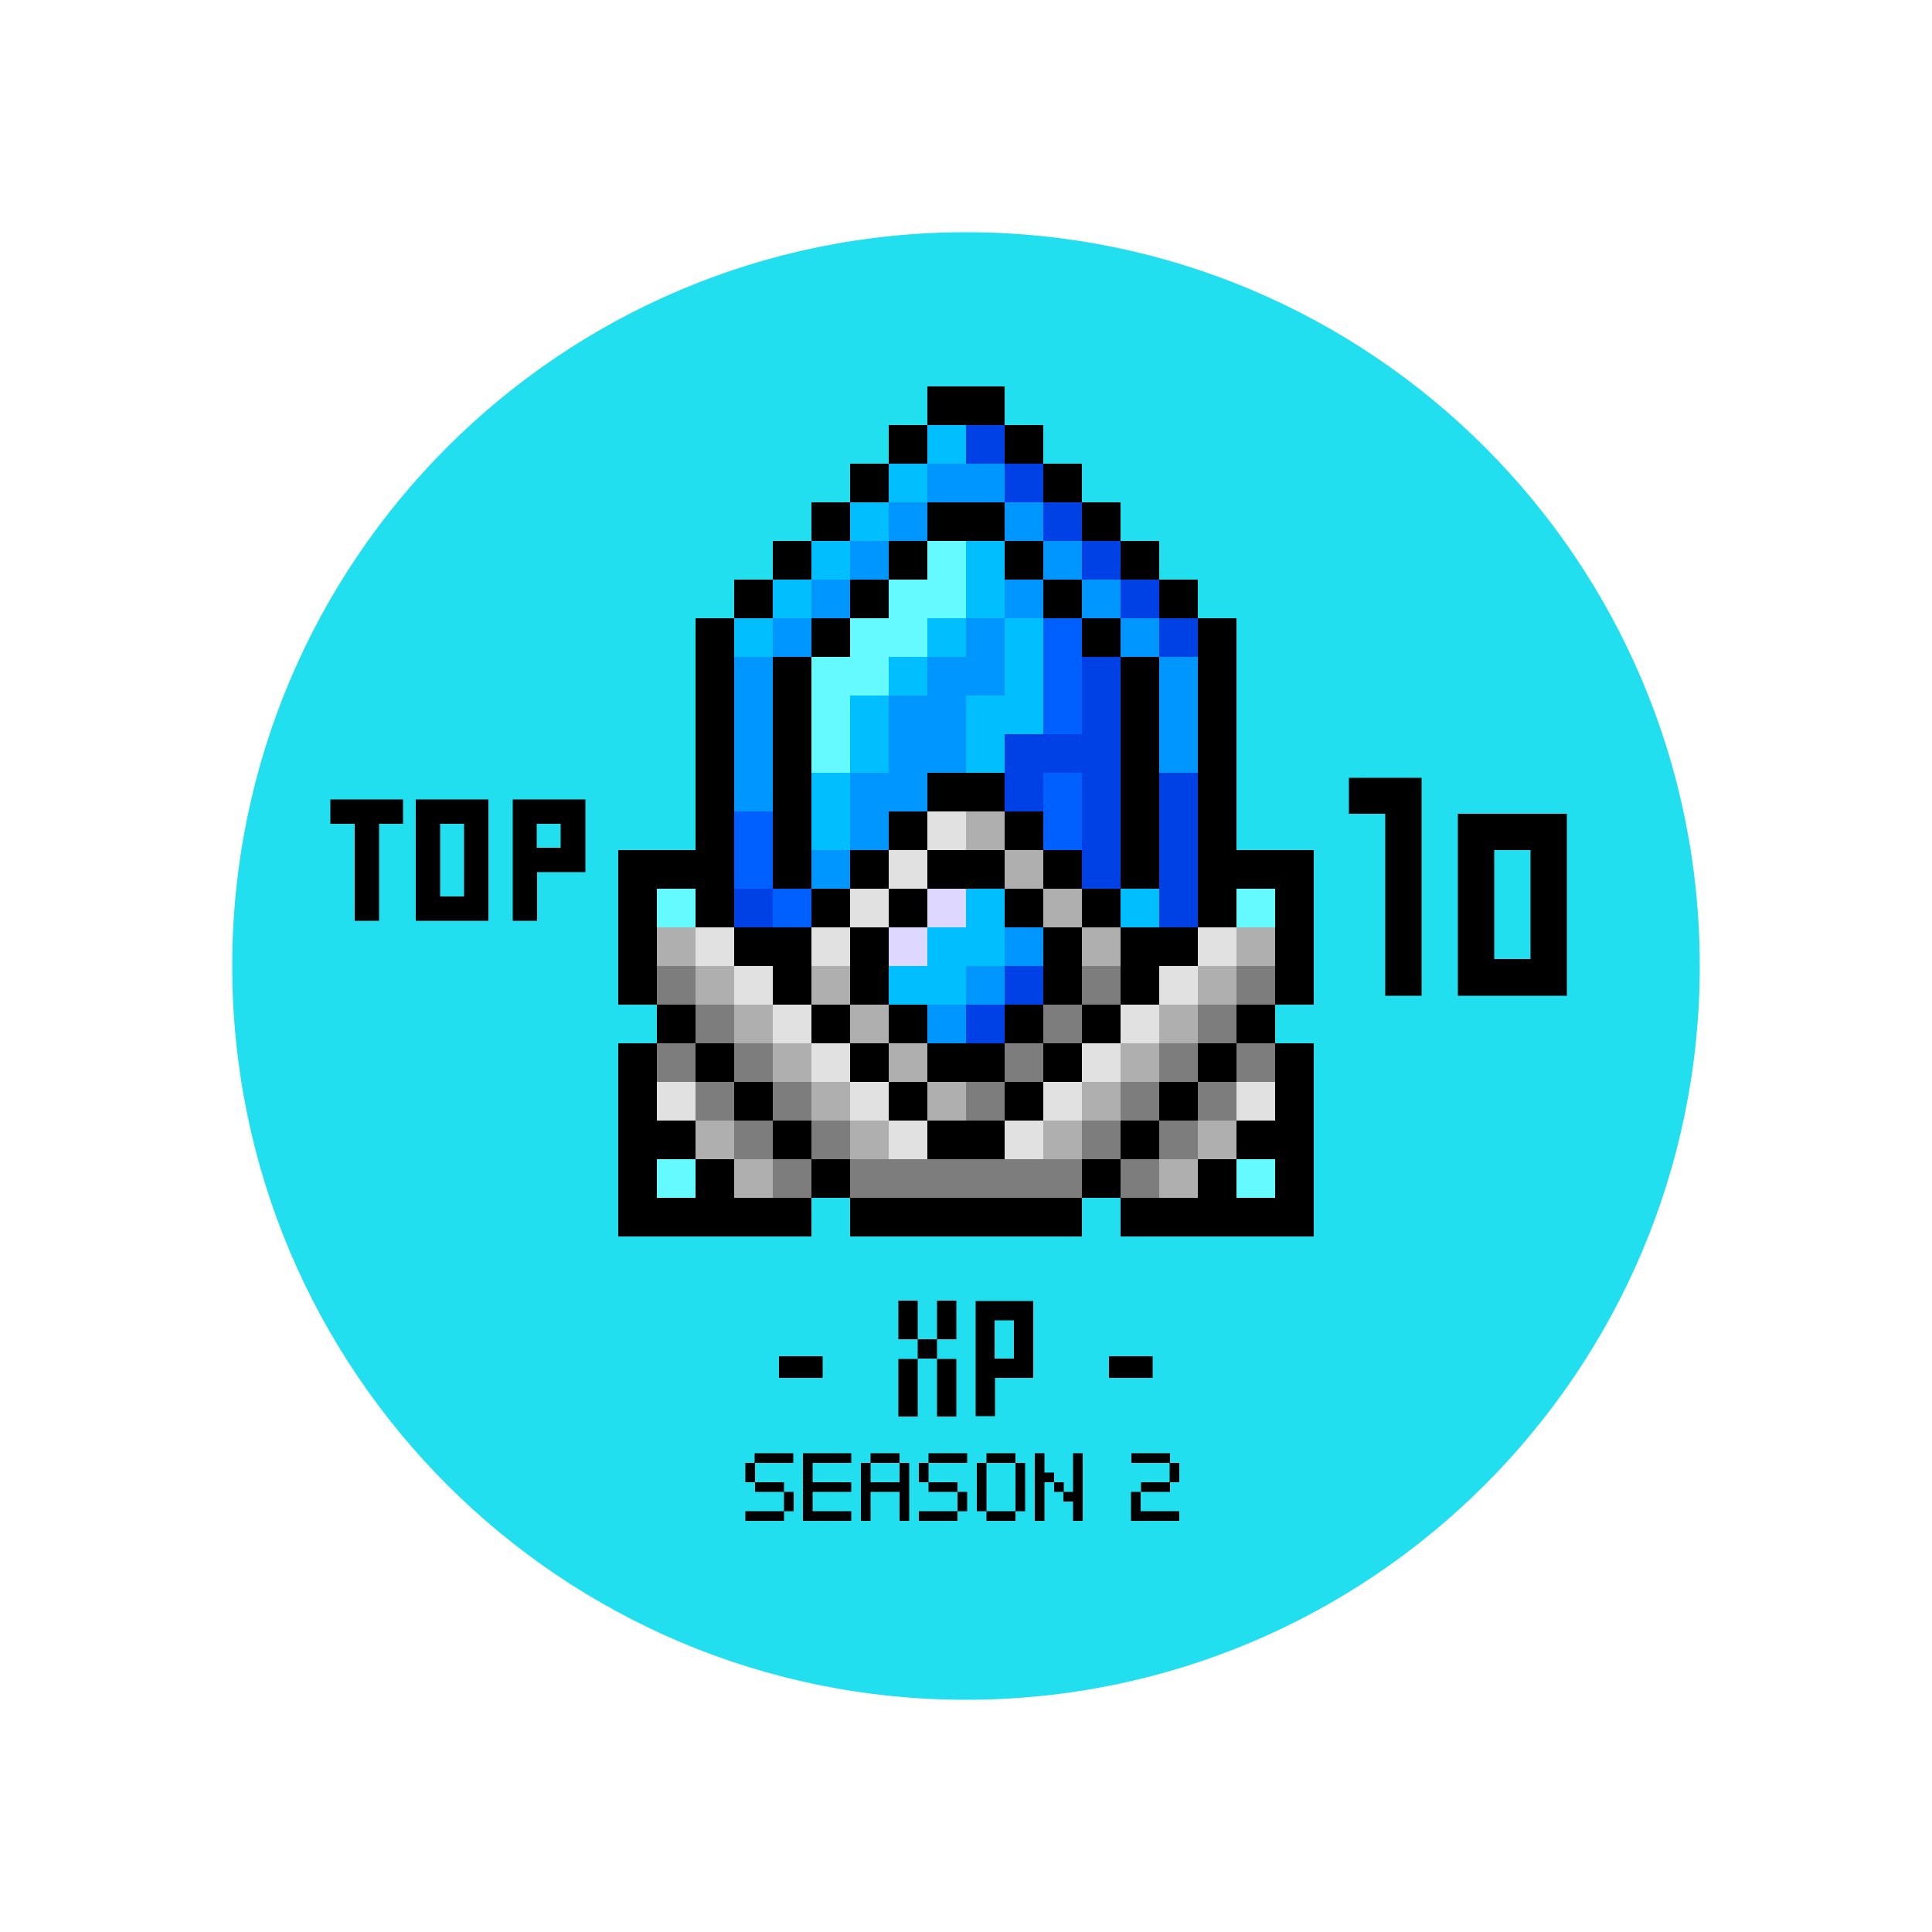
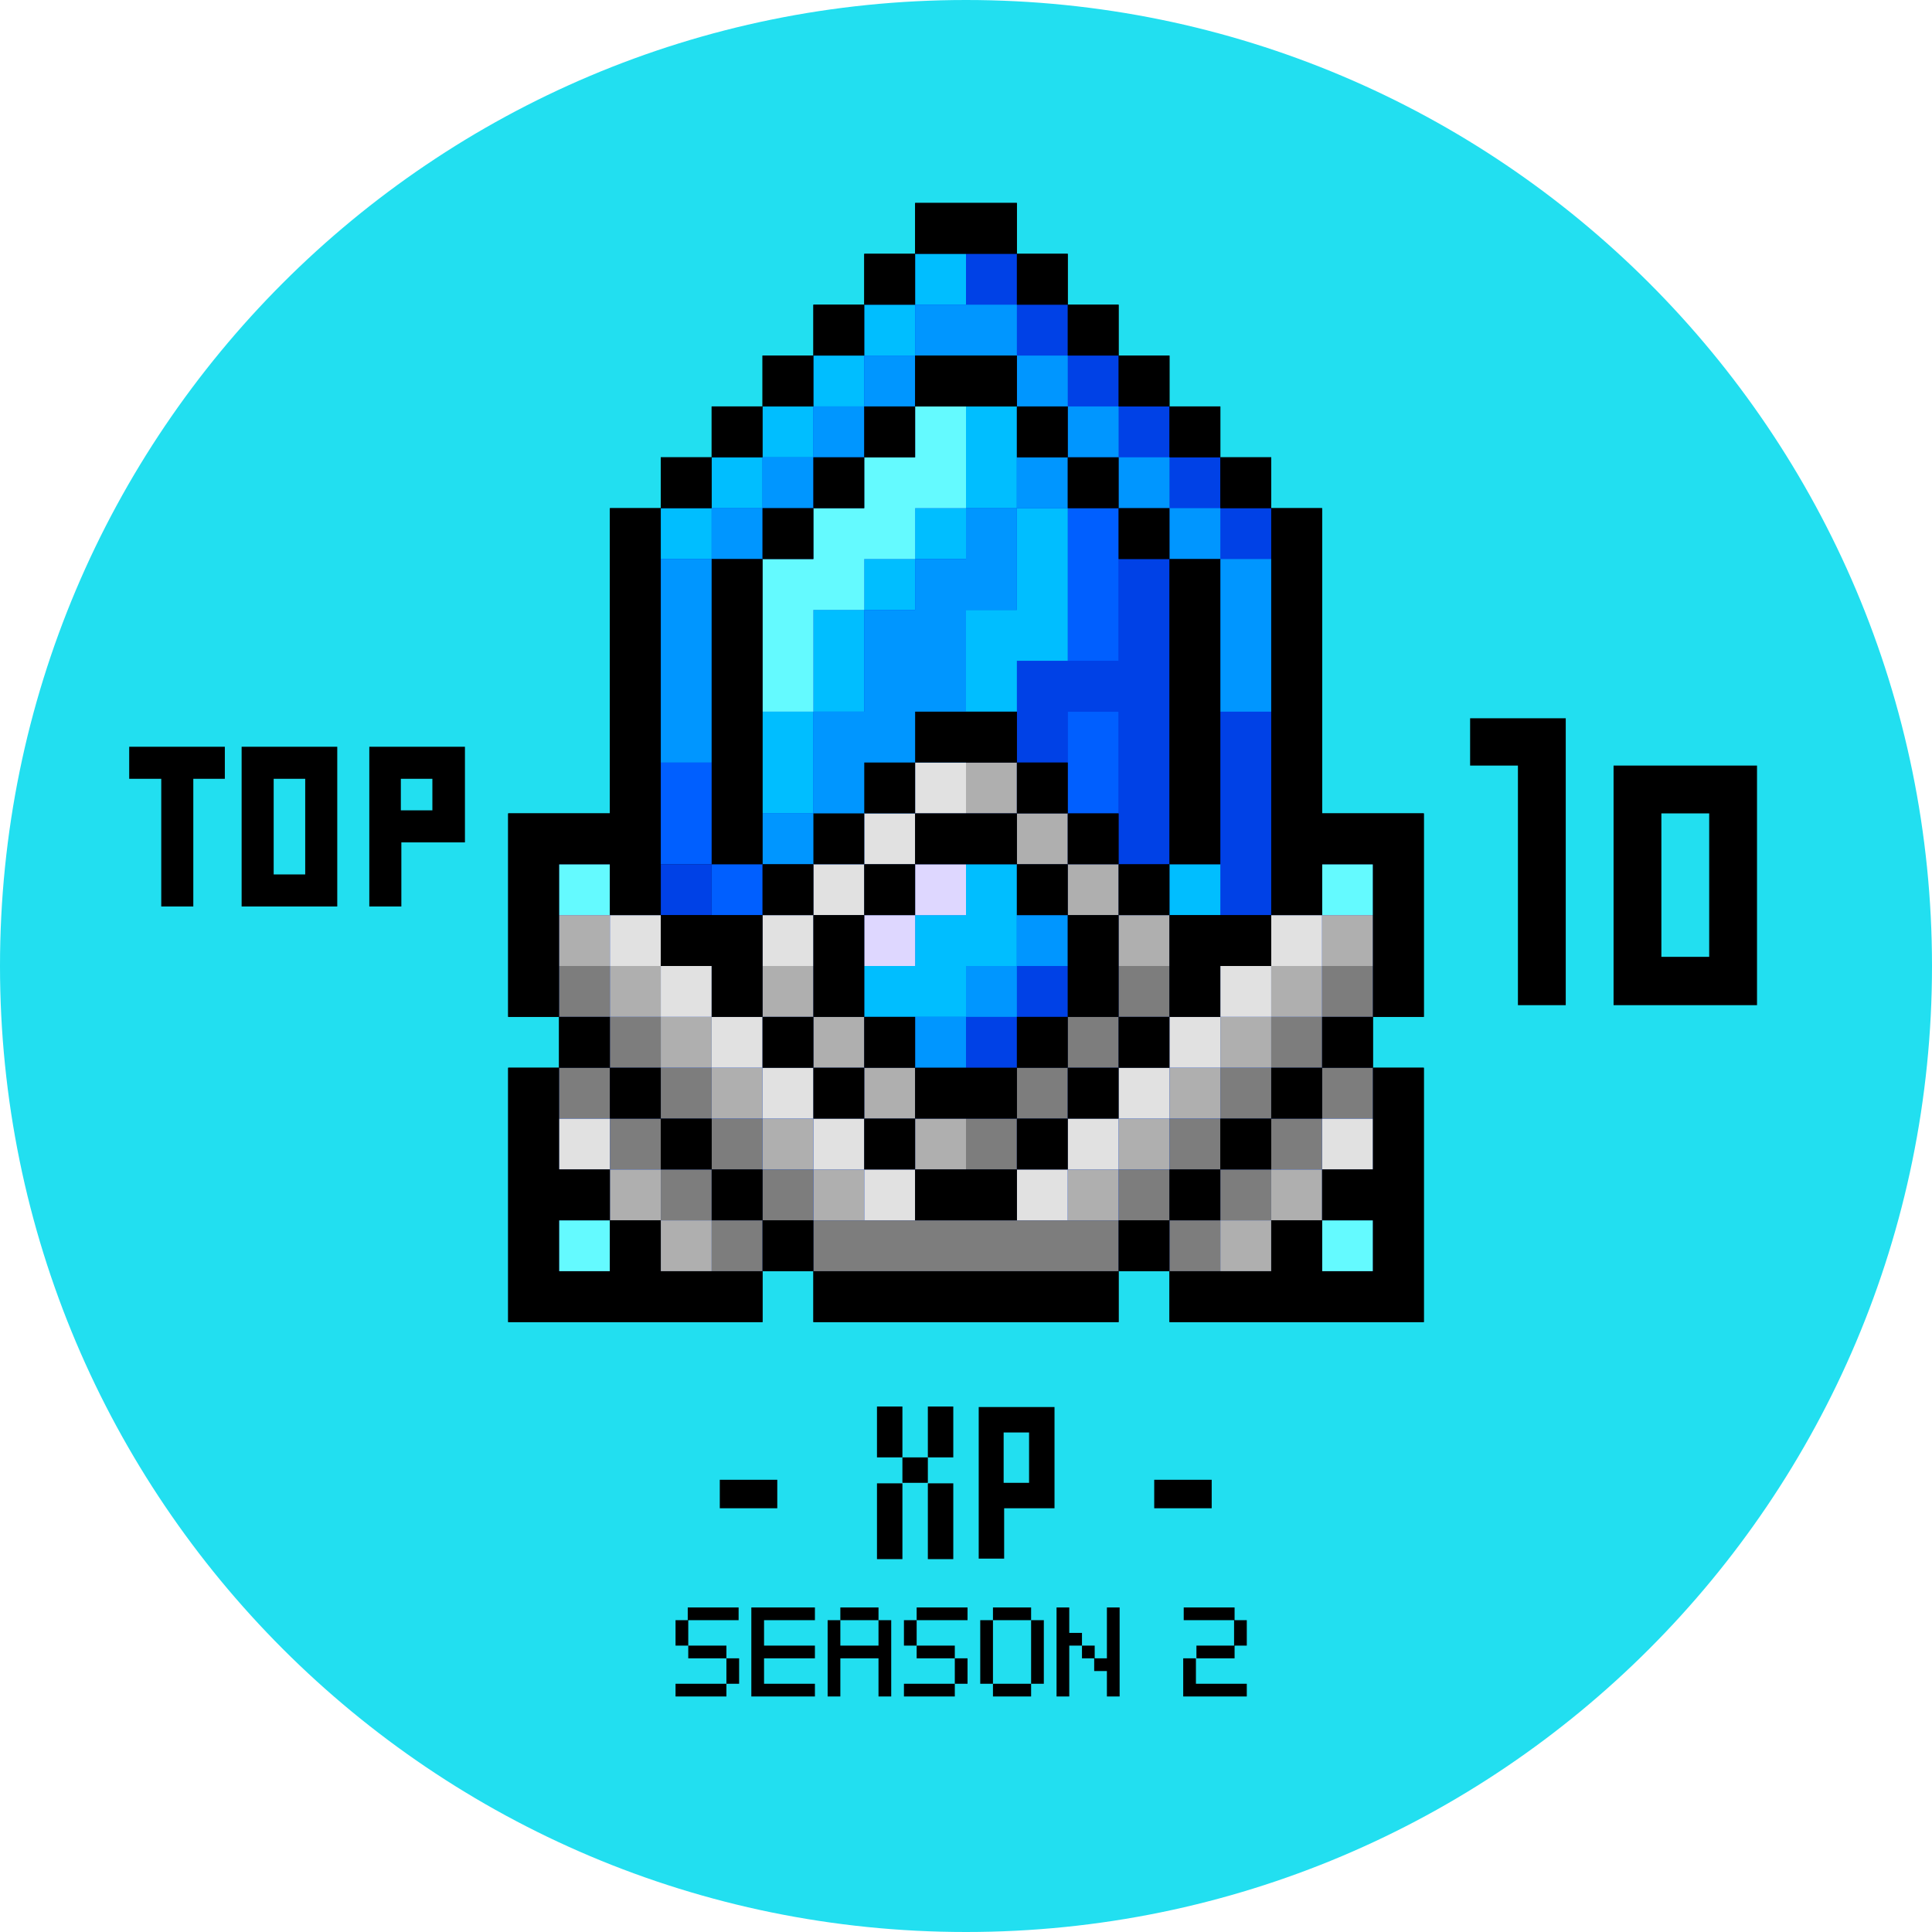
- <svg xmlns="http://www.w3.org/2000/svg" viewBox="0 0 500 500">
-   <circle cx="250" cy="250" r="189.9" fill="#22dff0" />
-   <path d="M195.4 378.6v5h-2.5v-5h2.5zm-2.5 12.5h10v2.5h-10v-2.5zm12.4-12.5h-10v-2.5h10v2.5zm-9.9 7.5v-2.5h7.5v2.5h-7.5zm7.5 5v-5h2.5v5h-2.5zm7.4-12.5v5h10v2.5h-10v5h10v2.5h-12.5v-17.5h12.5v2.5h-10zm25 0v15h-2.5v-7.5h-7.5v7.5h-2.5v-15h2.5v5h7.5v-5h2.5zm-2.5 0h-7.5v-2.5h7.5v2.5zm7.5 0v5h-2.5v-5h2.5zm-2.5 12.5h10v2.5h-10v-2.5zm12.5-12.5h-10v-2.5h10v2.5zm-10 7.5v-2.5h7.5v2.5h-7.5zm7.5 5v-5h2.5v5h-2.5zm7.5-12.5v12.5h-2.5v-12.5h2.5zm7.5 0h-7.5v-2.5h7.5v2.5zm-7.5 12.5h7.5v2.5h-7.5v-2.5zm10-12.5v12.5h-2.5v-12.5h2.5zm7.5 2.5v2.5h-2.5v10h-2.5v-17.5h2.5v5h2.5zm2.5 2.5v2.5h-2.5v-2.5h2.5zm4.9-7.5v17.5h-2.5v-5h-2.5v-2.5h2.5v-10h2.5zm22.6 0v2.5h-10v-2.5h10zm-7.6 10v5h10v2.5h-12.5v-7.5h2.5zm7.6 0h-7.5v-2.5h7.5v2.5zm2.4-2.5h-2.5v-5h2.5v5zm-6.9-27V351H287v5.6h11.3zm-85.4 0V351h-11.3v5.6h11.3zm24.6-20h-5v10h5v-10zm5 5v5h5v-10h-5v5z" />
-   <path d="M237.5 346.6h5v5h-5zm-5 10v10h5v-14.9h-5v4.9zm10 0v10h5v-14.9h-5v4.9zm15-19.9h0-5v29.8h5v-9.9h9.9v-19.9h-9.9zm4.9 9.9v5h-5v-9.9h5v4.9zm86.7-136h9.4v47.1h9.4v-56.4h-18.8v9.3h0zm28.2 0v47.1h28.2v-47.1h-28.2zm18.8 37.6h-9.4V220h9.4v28.2zm-288.5-41.3v31.4h18.8v-31.4h-18.8zm12.5 25.1h-6.2v-18.8h6.2V232zm12.6-25.1v31.4h6.3v-12.6h12.5v-18.8h-18.8zm6.2 12.5v-6.2h6.2v6.2h-6.2zm-53.4-6.2h6.3v25.1h6.3v-25.1h6.2v-6.3H85.5zM320 220v-60h-10v-10h-10v-10h-10v-10h-10v-10h-10v-10h-10v-10h-20v10h-10v10h-10v10h-10v10h-10v10h-10v10h-10v60h-20v40h10v10h-10v50h50v-10h10v10h60v-10h10v10h50v-50h-10v-10h10v-40h-20z" />
+ <svg xmlns="http://www.w3.org/2000/svg" xmlns:xlink="http://www.w3.org/1999/xlink" viewBox="0 0 379.8 379.8">
+   <circle cx="189.9" cy="189.9" r="189.9" fill="#22dff0" />
+   <path d="M135.3 318.5v5h-2.5v-5h2.5zm-2.5 12.5h10v2.5h-10V331zm12.4-12.5h-10V316h10v2.5zm-9.9 7.5v-2.5h7.5v2.5h-7.5zm7.5 5v-5h2.5v5h-2.5zm7.4-12.5v5h10v2.5h-10v5h10v2.5h-12.5V316h12.5v2.5h-10zm25 0v15h-2.5V326h-7.5v7.5h-2.5v-15h2.5v5h7.5v-5h2.5zm-2.5 0h-7.5V316h7.5v2.5zm7.5 0v5h-2.5v-5h2.5zm-2.5 12.5h10v2.5h-10V331zm12.5-12.5h-10V316h10v2.5zm-10 7.5v-2.5h7.5v2.5h-7.5zm7.5 5v-5h2.5v5h-2.5zm7.5-12.5V331h-2.5v-12.5h2.5zm7.5 0h-7.5V316h7.5v2.5zm-7.5 12.5h7.5v2.5h-7.5V331zm10-12.5V331h-2.5v-12.5h2.5zm7.5 2.5v2.5h-2.5v10h-2.5V316h2.5v5h2.5zm2.5 2.5v2.5h-2.5v-2.5h2.5zm4.9-7.5v17.5h-2.5v-5h-2.5V326h2.5v-10h2.5zm22.6 0v2.5h-10V316h10zm-7.6 10v5h10v2.5h-12.5V326h2.5zm7.6 0h-7.5v-2.5h7.5v2.5zm2.4-2.5h-2.5v-5h2.5v5zm-6.9-27v-5.6h-11.3v5.6h11.3zm-85.4 0v-5.6h-11.3v5.6h11.3zm24.6-20h-5v10h5v-10zm5 5v5h5v-10h-5v5z" />
+   <path d="M177.4 286.5h5v5h-5v-5zm-5 10v10h5v-14.9h-5v4.9zm10 0v10h5v-14.9h-5v4.9zm15-19.9h0-5v29.8h5v-9.9h9.9v-19.9h-9.9zm4.9 9.9v5h-5v-9.9h5v4.9zm86.7-136h9.4v47.1h9.4v-56.4H289v9.3h0 0zm28.2 0v47.1h28.2v-47.1h-28.2zm18.8 37.6h-9.4v-28.2h9.4v28.2h0zM47.5 146.8v31.4h18.8v-31.4H47.5zM60 171.9h-6.2v-18.8H60v18.8h0zm12.6-25.1v31.4h6.3v-12.6h12.5v-18.8H72.6h0zm6.2 12.5v-6.2H85v6.2h-6.2zm-53.4-6.2h6.3v25.1H38v-25.1h6.2v-6.3H25.4v6.3zm234.5 6.8v-60h-10v-10h-10v-10h-10v-10h-10v-10h-10v-10h-10v-10h-20v10h-10v10h-10v10h-10v10h-10v10h-10v10h-10v60h-20v40h10v10h-10v50h50v-10h10v10h60v-10h10v10h50v-50h-10v-10h10v-40h-20z" />
  <g fill="#0041e6">
-     <path d="M200 230h10v10h-10zm120 0v10h-10v10h-10v10h-10v10h-10v10h-10v10h-10v10h-20v-10h-10v-10h-10v-10h-10v-10h-10v-10h-10v-10h-10v-10h-10v30h10v10h10v10h10v10h10v10h10v10h60v-10h10v-10h10v-10h10v-10h10v-10h10v-30h-10zm-150 70h10v10h-10zm150 0h10v10h-10z" />
-     <path d="M200 170h10v-10h10v-10h10v-10h10v-10h20v10h10v10h10v10h10v10h10v60h-10v10h20v-80h-10v-10h-10v-10h-10v-10h-10v-10h-10v-10h-20v10h-10v10h-10v10h-10v10h-10v10h-10v70h10v-60zm70 70h-10v-10h-20v10h-10v20h10v10h20v-10h10v-20z" />
-     <path d="M230 230h10v-10h20v-10h-10v-10h10v10h10v10h10v10h10v-60h-10v-10h-10v-10h-10v-10h-20v10h-10v10h-10v10h-10v60h10v10h10v-10zm0 40h10v10h-10z" />
-     <path d="M270 230h10v10h-10z" />
-     <path d="M260 220h10v10h-10zm-40 30v-10h-10v20h10v-10z" />
-     <path d="M290 240h-10v20h10v-20zm-70 20h10v10h-10zm40 10h10v10h-10z" />
-     <path d="M250 280h-10v10h20v-10h-10zm20-20h10v10h-10zm-70 30h-10v-10h-10v-10h-10v20h10v10h10v10h20v-10h-10v-10zm110-10v10h-10v10h-10v10h20v-10h10v-10h10v-20h-10v10h-10z" />
+     <path d="M139.9 169.9h10v10h-10v-10zm120 0v10h-10v10h-10v10h-10v10h-10v10h-10v10h-10v10h-20v-10h-10v-10h-10v-10h-10v-10h-10v-10h-10v-10h-10v-10h-10v30h10v10h10v10h10v10h10v10h10v10h60v-10h10v-10h10v-10h10v-10h10v-10h10v-30h-10zm-150 70h10v10h-10v-10zm150 0h10v10h-10v-10z" />
+     <path d="M139.9 109.9h10v-10h10v-10h10v-10h10v-10h20v10h10v10h10v10h10v10h10v60h-10v10h20v-80h-10v-10h-10v-10h-10v-10h-10v-10h-10v-10h-20v10h-10v10h-10v10h-10v10h-10v10h-10v70h10v-60zm70 70h-10v-10h-20v10h-10v20h10v10h20v-10h10v-20z" />
+     <path d="M169.9 169.9h10v-10h20v-10h-10v-10h10v10h10v10h10v10h10v-60h-10v-10h-10v-10h-10v-10h-20v10h-10v10h-10v10h-10v60h10v10h10v-10zm0 40h10v10h-10v-10z" />
+     <use xlink:href="#B" />
+     <path d="M199.9 159.9h10v10h-10v-10zm-40 30v-10h-10v20h10v-10z" />
+     <path d="M229.9 179.9h-10v20h10v-20zm-70 20h10v10h-10v-10zm40 10h10v10h-10v-10z" />
+     <path d="M189.9 219.9h-10v10h20v-10h-10zm20-20h10v10h-10v-10zm-70 30h-10v-10h-10v-10h-10v20h10v10h10v10h20v-10h-10v-10zm110-10v10h-10v10h-10v10h20v-10h10v-10h10v-20h-10v10h-10z" />
  </g>
  <g fill="#005fff">
-     <path d="M270 160v30h10v-30h-10zm0 50v10h10v-20h-10v10zm-70 0h-10v20h10v-20z" />
-     <path d="M200 230h10v10h-10z" />
+     <path d="M209.9 99.9v30h10v-30h-10zm0 50v10h10v-20h-10v10zm-70 0h-10v20h10v-20z" />
+     <use xlink:href="#B" x="-70" />
  </g>
  <g fill="#0041e6">
-     <path d="M190 230h10v10h-10zm90-50v10h-20v20h10v-10h10v30h10v-60h-10v10zm-30-70h10v10h-10z" />
-     <path d="M260 120h10v10h-10z" />
-     <path d="M270 130h10v10h-10z" />
-     <path d="M280 140h10v10h-10z" />
-     <path d="M290 150h10v10h-10z" />
-     <path d="M300 160h10v10h-10zm0 50v30h10v-40h-10v10zm-50 50h10v10h-10z" />
-     <path d="M260 250h10v10h-10z" />
+     <path d="M129.9 169.9h10v10h-10v-10zm90-50v10h-20v20h10v-10h10v30h10v-60h-10v10zm-30-70h10v10h-10v-10z" />
+     <use xlink:href="#B" x="-10" y="-110" />
+     <use xlink:href="#B" y="-100" />
+     <use xlink:href="#B" x="10" y="-90" />
+     <use xlink:href="#B" x="20" y="-80" />
+     <path d="M239.9 99.9h10v10h-10v-10zm0 50v30h10v-40h-10v10zm-50 50h10v10h-10v-10z" />
+     <use xlink:href="#B" x="-10" y="20" />
  </g>
  <g fill="#00beff">
-     <path d="M260 140h-10v20h10v-20zm-40 50v10h10v-20h-10v10z" />
-     <path d="M210 210v10h10v-20h-10v10zm20-40h10v10h-10z" />
-     <path d="M240 160h10v10h-10zm20 10v10h-10v20h10v-10h10v-30h-10v10zm-20-60h10v10h-10z" />
-     <path d="M230 120h10v10h-10z" />
-     <path d="M220 130h10v10h-10z" />
-     <path d="M210 140h10v10h-10z" />
-     <path d="M200 150h10v10h-10z" />
-     <path d="M190 160h10v10h-10zm100 70h10v10h-10z" />
+     <path d="M199.9 79.9h-10v20h10v-20zm-40 50v10h10v-20h-10v10z" />
+     <path d="M149.9 149.9v10h10v-20h-10v10zm20-40h10v10h-10v-10z" />
+     <path d="M179.9 99.9h10v10h-10v-10zm20 10v10h-10v20h10v-10h10v-30h-10v10zm-20-60h10v10h-10v-10z" />
+     <use xlink:href="#B" x="-40" y="-110" />
+     <use xlink:href="#B" x="-50" y="-100" />
+     <use xlink:href="#B" x="-60" y="-90" />
+     <use xlink:href="#B" x="-70" y="-80" />
+     <path d="M129.9 99.9h10v10h-10v-10zm100 70h10v10h-10v-10z" />
  </g>
-   <path d="M320 230h10v10h-10zm-150 70h10v10h-10zm150 0h10v10h-10zm-150-70h10v10h-10z" fill="#64faff" />
-   <path d="M250 240h-10v10h-10v10h20v-10h10v-20h-10v10z" fill="#00beff" />
+   <path d="M259.9 169.9h10v10h-10v-10zm-150 70h10v10h-10v-10zm150 0h10v10h-10v-10zm-150-70h10v10h-10v-10z" fill="#64faff" />
+   <path d="M189.9 179.9h-10v10h-10v10h20v-10h10v-20h-10v10z" fill="#00beff" />
  <g fill="#0096ff">
-     <path d="M250 170h-10v10h-10v20h-10v20h-10v10h20v-10h10v-10h10v-30h10v-20h-10v10z" />
-     <path d="M260 150h10v10h-10zm-70 30v30h10v-40h-10v10zm60-60h-10v10h20v-10h-10z" />
-     <path d="M260 130h10v10h-10z" />
-     <path d="M270 140h10v10h-10z" />
-     <path d="M280 150h10v10h-10z" />
-     <path d="M290 160h10v10h-10z" />
-     <path d="M300 170v30h10v-30h-10zm-70-40h10v10h-10z" />
-     <path d="M220 140h10v10h-10z" />
-     <path d="M210 150h10v10h-10z" />
-     <path d="M200 160h10v10h-10zm50 90h10v10h-10z" />
-     <path d="M240 260h10v10h-10zm20-20h10v10h-10z" />
+     <path d="M189.9 109.9h-10v10h-10v20h-10v20h-10v10h20v-10h10v-10h10v-30h10v-20h-10v10z" />
+     <path d="M199.9 89.9h10v10h-10v-10zm-70 30v30h10v-40h-10v10zm60-60h-10v10h20v-10h-10z" />
+     <use xlink:href="#B" x="-10" y="-100" />
+     <use xlink:href="#B" y="-90" />
+     <use xlink:href="#B" x="10" y="-80" />
+     <use xlink:href="#B" x="20" y="-70" />
+     <path d="M239.9 109.9v30h10v-30h-10zm-70-40h10v10h-10v-10z" />
+     <use xlink:href="#B" x="-50" y="-90" />
+     <use xlink:href="#B" x="-60" y="-80" />
+     <path d="M139.9 99.9h10v10h-10v-10zm50 90h10v10h-10v-10z" />
+     <path d="M179.9 199.9h10v10h-10v-10zm20-20h10v10h-10v-10z" />
  </g>
-   <path d="M240 140v10h-10v10h-10v10h-10v30h10v-20h10v-10h10v-10h10v-20h-10z" fill="#64faff" />
+   <path d="M179.9 79.9v10h-10v10h-10v10h-10v30h10v-20h10v-10h10v-10h10v-20h-10z" fill="#64faff" />
  <g fill="#ded7ff">
-     <path d="M240 230h10v10h-10z" />
-     <path d="M230 240h10v10h-10z" />
+     <use xlink:href="#B" x="-30" />
+     <use xlink:href="#B" x="-40" y="10" />
  </g>
  <g fill="#e1e1e1">
-     <path d="M260 290h10v10h-10z" />
-     <path d="M270 280h10v10h-10z" />
-     <path d="M280 270h10v10h-10z" />
-     <path d="M290 260h10v10h-10z" />
-     <path d="M300 250h10v10h-10z" />
-     <path d="M310 240h10v10h-10zm-140 40h10v10h-10zm150 0h10v10h-10zm-90 10h10v10h-10z" />
-     <path d="M220 280h10v10h-10z" />
-     <path d="M210 270h10v10h-10z" />
-     <path d="M200 260h10v10h-10z" />
-     <path d="M190 250h10v10h-10zm50-40h10v10h-10z" />
-     <path d="M230 220h10v10h-10zm-20 20h10v10h-10z" />
-     <path d="M220 230h10v10h-10zm-40 10h10v10h-10z" />
+     <use xlink:href="#B" x="-10" y="60" />
+     <use xlink:href="#B" y="50" />
+     <use xlink:href="#B" x="10" y="40" />
+     <use xlink:href="#B" x="20" y="30" />
+     <use xlink:href="#B" x="30" y="20" />
+     <path d="M249.9 179.9h10v10h-10v-10zm-140 40h10v10h-10v-10zm150 0h10v10h-10v-10zm-90 10h10v10h-10v-10z" />
+     <use xlink:href="#B" x="-50" y="50" />
+     <use xlink:href="#B" x="-60" y="40" />
+     <use xlink:href="#B" x="-70" y="30" />
+     <path d="M129.9 189.9h10v10h-10v-10zm50-40h10v10h-10v-10z" />
+     <path d="M169.9 159.9h10v10h-10v-10zm-20 20h10v10h-10v-10z" />
+     <path d="M159.9 169.9h10v10h-10v-10zm-40 10h10v10h-10v-10z" />
  </g>
  <g fill="#afafaf">
-     <path d="M270 290h10v10h-10zm-30-10h10v10h-10z" />
-     <path d="M280 280h10v10h-10zm30-30h10v10h-10z" />
-     <path d="M320 240h10v10h-10zm-30 30h10v10h-10z" />
-     <path d="M300 260h10v10h-10zm-120 30h10v10h-10z" />
-     <path d="M190 300h10v10h-10zm120-10h10v10h-10z" />
-     <path d="M300 300h10v10h-10zm-80-10h10v10h-10zm10-20h10v10h-10zm20-60h10v10h-10zm20 20h10v10h-10z" />
-     <path d="M260 220h10v10h-10zm-50 30h10v10h-10z" />
-     <path d="M280 240h10v10h-10zm-60 20h10v10h-10zm-10 20h10v10h-10zm-30-30h10v10h-10z" />
-     <path d="M170 240h10v10h-10zm30 30h10v10h-10z" />
-     <path d="M190 260h10v10h-10z" />
+     <path d="M209.9 229.9h10v10h-10v-10zm-30-10h10v10h-10v-10z" />
+     <path d="M219.9 219.9h10v10h-10v-10zm30-30h10v10h-10v-10z" />
+     <path d="M259.9 179.9h10v10h-10v-10zm-30 30h10v10h-10v-10z" />
+     <path d="M239.9 199.9h10v10h-10v-10zm-120 30h10v10h-10v-10z" />
+     <path d="M129.9 239.9h10v10h-10v-10zm120-10h10v10h-10v-10z" />
+     <path d="M239.9 239.9h10v10h-10v-10zm-80-10h10v10h-10v-10zm10-20h10v10h-10v-10zm20-60h10v10h-10v-10zm20 20h10v10h-10v-10z" />
+     <path d="M199.9 159.9h10v10h-10v-10zm-50 30h10v10h-10v-10z" />
+     <path d="M219.9 179.9h10v10h-10v-10zm-60 20h10v10h-10v-10zm-10 20h10v10h-10v-10zm-30-30h10v10h-10v-10z" />
+     <path d="M109.9 179.9h10v10h-10v-10zm30 30h10v10h-10v-10z" />
+     <use xlink:href="#B" x="-80" y="30" />
  </g>
  <g fill="#7d7d7d">
-     <path d="M260 300h-40v10h60v-10h-20zm0-30h10v10h-10z" />
-     <path d="M250 280h10v10h-10zm20-20h10v10h-10zm10 30h10v10h-10zm30-30h10v10h-10z" />
-     <path d="M320 250h10v10h-10zm-30 30h10v10h-10z" />
-     <path d="M300 270h10v10h-10zm-120 10h10v10h-10z" />
-     <path d="M170 270h10v10h-10zm30 30h10v10h-10z" />
-     <path d="M190 290h10v10h-10zm120-10h10v10h-10z" />
-     <path d="M320 270h10v10h-10zm-30 30h10v10h-10z" />
-     <path d="M300 290h10v10h-10zm-20-40h10v10h-10zm-70 40h10v10h-10zm-30-30h10v10h-10z" />
-     <path d="M170 250h10v10h-10zm30 30h10v10h-10z" />
-     <path d="M190 270h10v10h-10z" />
+     <path d="M199.9 239.9h-40v10h60v-10h-20zm0-30h10v10h-10v-10z" />
+     <path d="M189.9 219.9h10v10h-10v-10zm20-20h10v10h-10v-10zm10 30h10v10h-10v-10zm30-30h10v10h-10v-10z" />
+     <path d="M259.9 189.9h10v10h-10v-10zm-30 30h10v10h-10v-10z" />
+     <path d="M239.9 209.9h10v10h-10v-10zm-120 10h10v10h-10v-10z" />
+     <path d="M109.9 209.9h10v10h-10v-10zm30 30h10v10h-10v-10z" />
+     <path d="M129.9 229.9h10v10h-10v-10zm120-10h10v10h-10v-10z" />
+     <path d="M259.9 209.9h10v10h-10v-10zm-30 30h10v10h-10v-10z" />
+     <path d="M239.9 229.9h10v10h-10v-10zm-20-40h10v10h-10v-10zm-70 40h10v10h-10v-10zm-30-30h10v10h-10v-10z" />
+     <path d="M109.9 189.9h10v10h-10v-10zm30 30h10v10h-10v-10z" />
+     <use xlink:href="#B" x="-80" y="40" />
  </g>
-   <path d="M260 100h-20v10h20v-10z" />
-   <path d="M260 110h10v10h-10z" />
-   <path d="M270 120h10v10h-10z" />
-   <path d="M280 130h10v10h-10z" />
-   <path d="M290 140h10v10h-10z" />
-   <path d="M300 150h10v10h-10zm-70-40h10v10h-10z" />
-   <path d="M220 120h10v10h-10z" />
-   <path d="M210 130h10v10h-10z" />
-   <path d="M200 140h10v10h-10z" />
-   <path d="M190 150h10v10h-10zm100 80h10v-60h-10v20 40zm-80-60h-10v60h10v-20-40zm50-40h-20v10h20v-10z" />
-   <path d="M230 140h10v10h-10zm30 0h10v10h-10z" />
-   <path d="M270 150h10v10h-10z" />
-   <path d="M280 160h10v10h-10zm-60-10h10v10h-10z" />
-   <path d="M210 160h10v10h-10zm30 140h20v-10h-20v10zm0-20h20v-10h-20v10z" />
-   <path d="M260 260h10v10h-10zm0-50h10v10h-10zm20 20h10v10h-10z" />
-   <path d="M290 260h10v-10h10v-10h-20v20zm-20-40h10v10h-10zm50 40h10v10h-10z" />
-   <path d="M320 240v-10h10v30h10v-40h-20v-60h-10v80h10zm-40 20h10v10h-10z" />
-   <path d="M270 270h10v10h-10z" />
-   <path d="M260 280h10v10h-10zm-80-10h10v10h-10z" />
-   <path d="M190 280h10v10h-10z" />
-   <path d="M200 290h10v10h-10z" />
-   <path d="M210 300h10v10h-10z" />
-   <path d="M190 300h-10v10h-10v-10h10v-10h-10v-20h-10v50h50v-10h-20v-10zm120-30h10v10h-10z" />
-   <path d="M300 280h10v10h-10z" />
-   <path d="M290 290h10v10h-10z" />
-   <path d="M280 300h10v10h-10z" />
-   <path d="M220 310v10h60v-10h-20-40zm100-20v10h10v10h-10v-10h-10v10h-20v10h50v-50h-10v20h-10zm-90-30h10v10h-10zm20-40h-10v10h20v-10h-10z" />
-   <path d="M260 230h10v10h-10zm-30 0h10v10h-10z" />
-   <path d="M270 250v10h10v-20h-10v10zm-50-10v20h10v-20h-10z" />
-   <path d="M210 230h10v10h-10z" />
-   <path d="M190 240v10h10v10h10v-20h-20zm-20 20h10v10h-10z" />
-   <path d="M170 230h10v10h10v-80h-10v60h-20v40h10v-20-10zm40 30h10v10h-10z" />
-   <path d="M220 270h10v10h-10z" />
-   <path d="M230 280h10v10h-10zm30-80h-20v10h20v-10z" />
-   <path d="M230 210h10v10h-10z" />
-   <path d="M220 220h10v10h-10z" />
+   <path d="M199.9 39.9h-20v10h20v-10z" />
+   <use xlink:href="#B" x="-10" y="-120" />
+   <use xlink:href="#B" y="-110" />
+   <use xlink:href="#B" x="10" y="-100" />
+   <use xlink:href="#B" x="20" y="-90" />
+   <path d="M239.9 89.9h10v10h-10v-10zm-70-40h10v10h-10v-10z" />
+   <use xlink:href="#B" x="-50" y="-110" />
+   <use xlink:href="#B" x="-60" y="-100" />
+   <use xlink:href="#B" x="-70" y="-90" />
+   <path d="M129.9 89.9h10v10h-10v-10zm100 80h10v-60h-10v20 40zm-80-60h-10v60h10v-20-40zm50-40h-20v10h20v-10z" />
+   <path d="M169.9 79.9h10v10h-10v-10zm30 0h10v10h-10v-10z" />
+   <use xlink:href="#B" y="-80" />
+   <path d="M219.9 99.9h10v10h-10v-10zm-60-10h10v10h-10v-10z" />
+   <path d="M149.9 99.9h10v10h-10v-10zm30 140h20v-10h-20v10zm0-20h20v-10h-20v10z" />
+   <path d="M199.9 199.9h10v10h-10v-10zm0-50h10v10h-10v-10zm20 20h10v10h-10v-10z" />
+   <path d="M229.9 199.9h10v-10h10v-10h-20v20zm-20-40h10v10h-10v-10zm50 40h10v10h-10v-10z" />
+   <path d="M259.9 179.9v-10h10v30h10v-40h-20v-60h-10v80h10zm-40 20h10v10h-10v-10z" />
+   <use xlink:href="#B" y="40" />
+   <path d="M199.9 219.9h10v10h-10v-10zm-80-10h10v10h-10v-10z" />
+   <use xlink:href="#B" x="-80" y="50" />
+   <use xlink:href="#B" x="-70" y="60" />
+   <use xlink:href="#B" x="-60" y="70" />
+   <path d="M129.9 239.9h-10v10h-10v-10h10v-10h-10v-20h-10v50h50v-10h-20v-10zm120-30h10v10h-10v-10z" />
+   <use xlink:href="#B" x="30" y="50" />
+   <use xlink:href="#B" x="20" y="60" />
+   <use xlink:href="#B" x="10" y="70" />
+   <path d="M159.9 249.9v10h60v-10h-20-40zm100-20v10h10v10h-10v-10h-10v10h-20v10h50v-50h-10v20h-10zm-90-30h10v10h-10v-10zm20-40h-10v10h20v-10h-10z" />
+   <path d="M199.9 169.9h10v10h-10v-10zm-30 0h10v10h-10v-10z" />
+   <path d="M209.9 189.9v10h10v-20h-10v10zm-50-10v20h10v-20h-10z" />
+   <use xlink:href="#B" x="-60" />
+   <path d="M129.9 179.9v10h10v10h10v-20h-20zm-20 20h10v10h-10v-10z" />
+   <path d="M109.9 169.9h10v10h10v-80h-10v60h-20v40h10v-20-10zm40 30h10v10h-10v-10z" />
+   <use xlink:href="#B" x="-50" y="40" />
+   <path d="M169.9 219.9h10v10h-10v-10zm30-80h-20v10h20v-10z" />
+   <use xlink:href="#B" x="-40" y="-20" />
+   <use xlink:href="#B" x="-50" y="-10" />
+   <defs>
+     <path id="B" d="M209.9 169.9h10v10h-10v-10z" />
+   </defs>
</svg>
